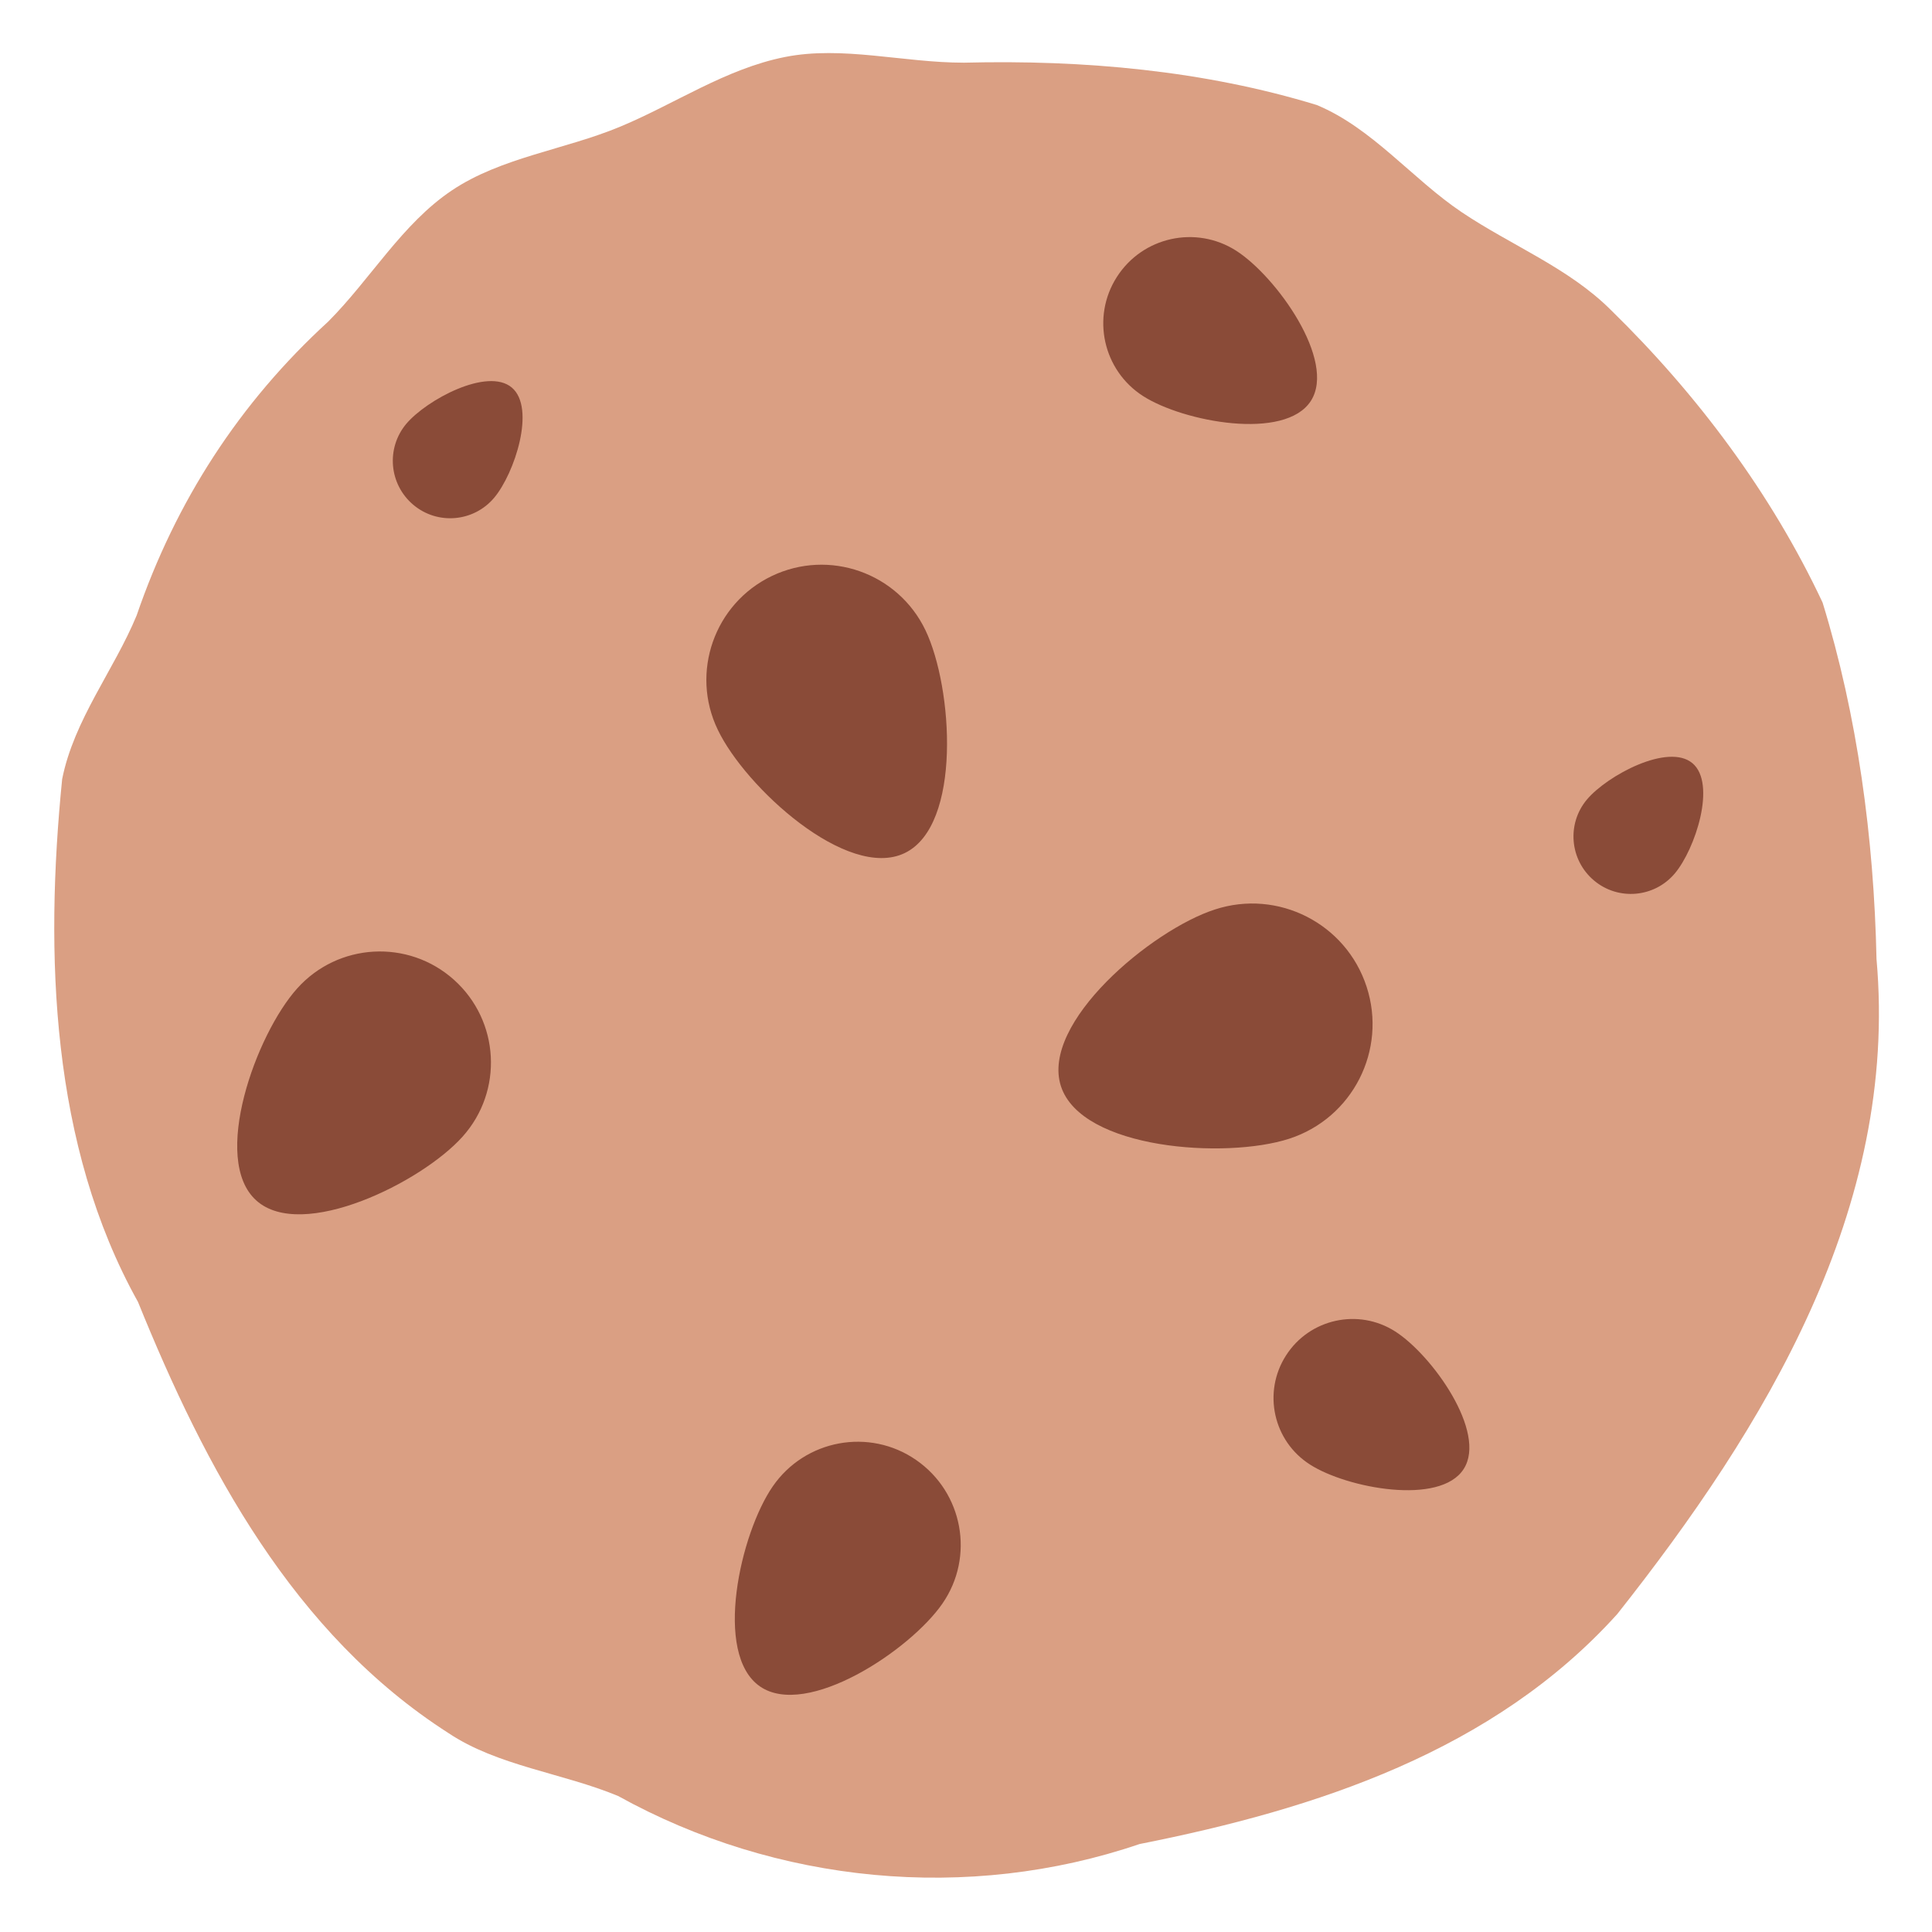
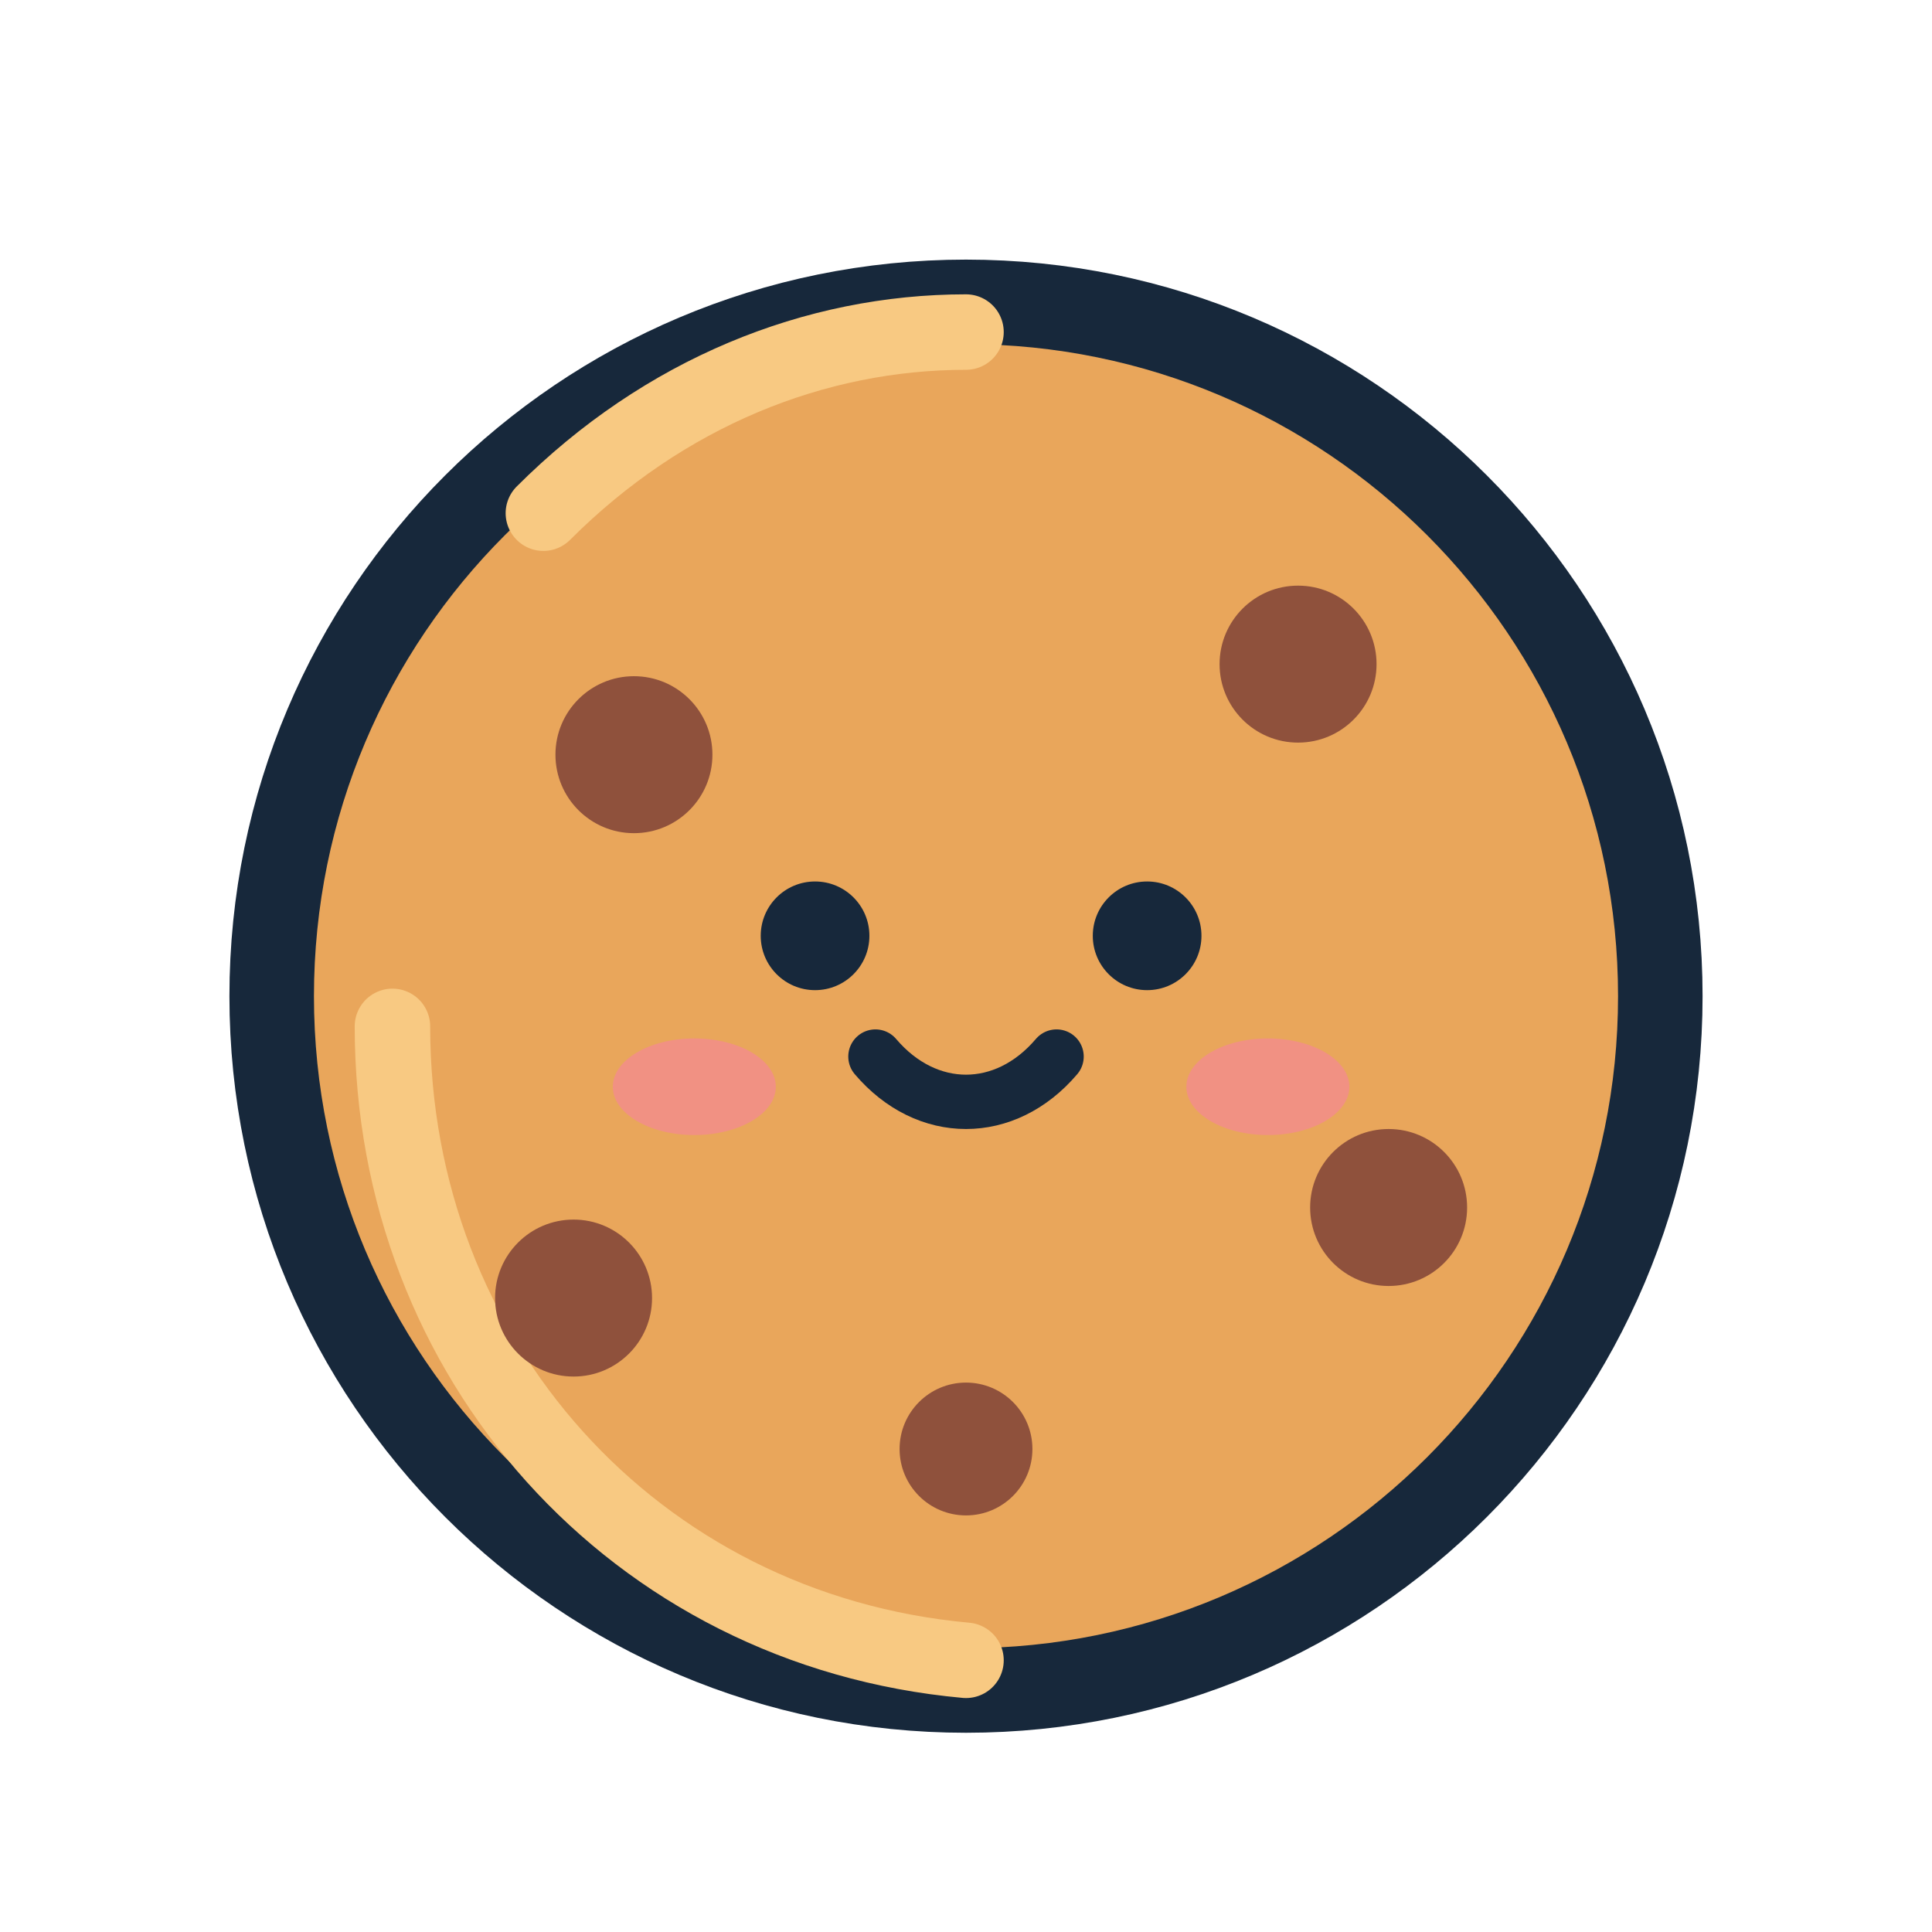
- <svg xmlns="http://www.w3.org/2000/svg" viewBox="0 0 36 36">
-   <path fill="#DA9F83" d="M34.966 17.87c.414 4.649-2.082 8.731-4.831 12.206-2.304 2.554-5.602 3.631-8.901 4.285-3.198 1.089-6.766.739-9.716-.895-1.034-.43-2.248-.559-3.167-1.176-2.879-1.846-4.524-4.927-5.779-8.029-1.627-2.916-1.74-6.483-1.414-9.742.219-1.107.967-2.032 1.388-3.051.729-2.127 1.916-3.963 3.569-5.475.786-.787 1.377-1.823 2.303-2.444.919-.617 2.103-.758 3.137-1.188 1.016-.422 1.968-1.08 3.072-1.299 1.072-.213 2.201.106 3.335.106 2.235-.056 4.482.148 6.575.789 1.034.43 1.781 1.38 2.7 1.997.926.622 1.999 1.04 2.784 1.827 1.603 1.566 2.984 3.411 3.94 5.446.65 2.109.957 4.389 1.005 6.643z" />
-   <path fill="#8A4B38" d="M22.638 16.947c1.177-.385 2.444.261 2.827 1.44.384 1.179-.26 2.447-1.441 2.831-1.181.384-3.871.201-4.255-.978-.383-1.181 1.687-2.911 2.869-3.293zm8.57-.672c-.38.452-1.055.512-1.507.131-.452-.381-.511-1.055-.131-1.508.381-.451 1.514-1.057 1.966-.677.453.381.053 1.601-.328 2.054zm-22-7c-.38.452-1.055.512-1.507.131-.452-.381-.511-1.054-.131-1.508.381-.451 1.514-1.057 1.966-.677.453.381.053 1.601-.328 2.054zm12.093-1.894c-.748-.478-.969-1.472-.49-2.22.479-.749 1.473-.968 2.222-.49.749.479 1.872 2.05 1.394 2.798-.48.75-2.377.392-3.126-.088zm-7.926 6.217c-.515-1.066-.064-2.351 1.005-2.864s2.351-.061 2.864 1.008c.513 1.07.682 3.643-.387 4.154-1.071.514-2.971-1.227-3.482-2.298zm1.024 14.099c.602-.874 1.8-1.096 2.672-.492.874.605 1.094 1.801.49 2.675s-2.528 2.147-3.4 1.544c-.875-.604-.366-2.854.238-3.727zm10.013-.406c-.687-.436-.889-1.348-.449-2.034.438-.685 1.349-.886 2.035-.447.686.438 1.715 1.878 1.276 2.562-.438.688-2.176.359-2.862-.081zM5.536 18.42c.762-.853 2.071-.926 2.923-.163.852.764.924 2.071.161 2.922-.763.854-2.992 1.955-3.843 1.191-.854-.763-.005-3.099.759-3.95z" />
+ <svg xmlns="http://www.w3.org/2000/svg" viewBox="0 0 64 64">
+   <circle cx="32" cy="33" r="23" fill="#E9A65B" stroke="#17283B" stroke-width="2.8" />
+   <path d="M18 17c4-4 9-6 14-6M13 34c0 11 8 20 19 21" fill="none" stroke="#F8C982" stroke-width="2.5" stroke-linecap="round" />
+   <g fill="#8F513C">
+     <circle cx="21" cy="25" r="2.6" />
+     <circle cx="43" cy="22" r="2.6" />
+     <circle cx="46" cy="40" r="2.6" />
+     <circle cx="19" cy="43" r="2.6" />
+     <circle cx="32" cy="48" r="2.2" />
+   </g>
+   <g fill="#17283B">
+     <circle cx="27" cy="31" r="1.8" />
+     <circle cx="38" cy="31" r="1.8" />
+   </g>
+   <path d="M29 35c1.7 2 4.3 2 6 0" fill="none" stroke="#17283B" stroke-width="1.8" stroke-linecap="round" />
+   <g fill="#F28D8A" opacity=".85">
+     <ellipse cx="23" cy="36" rx="2.7" ry="1.6" />
+     <ellipse cx="42" cy="36" rx="2.7" ry="1.6" />
+   </g>
</svg>
